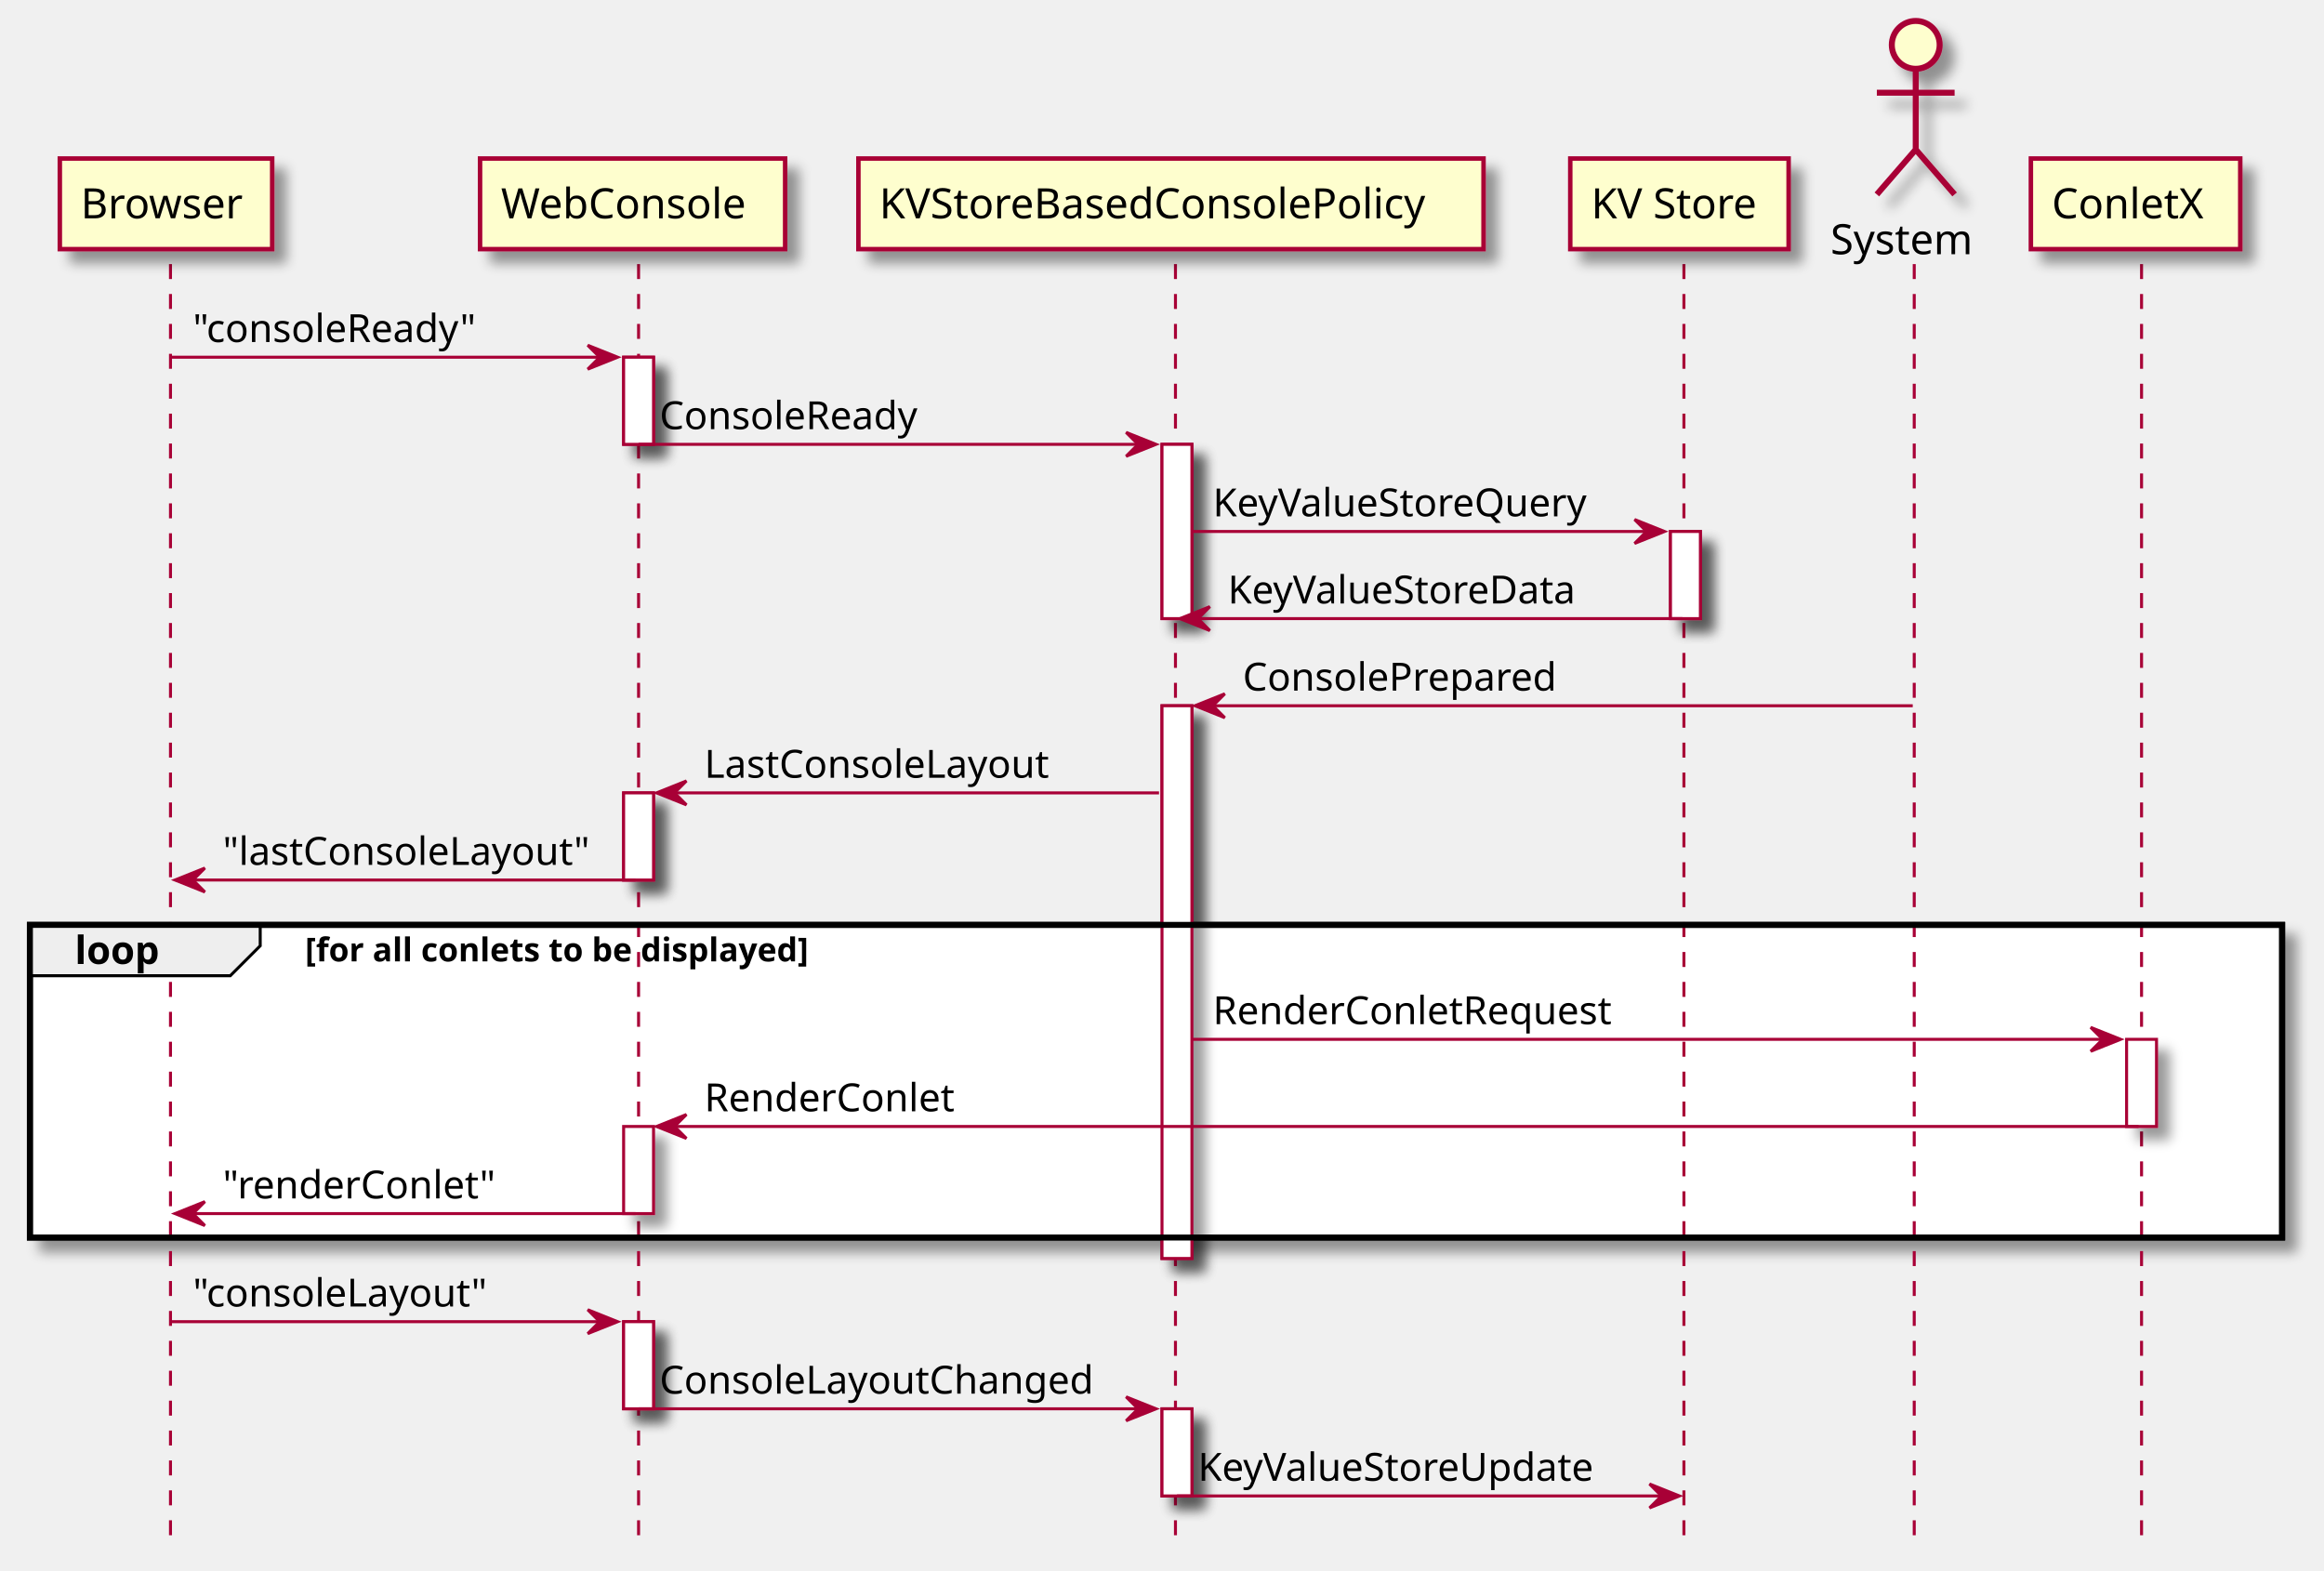
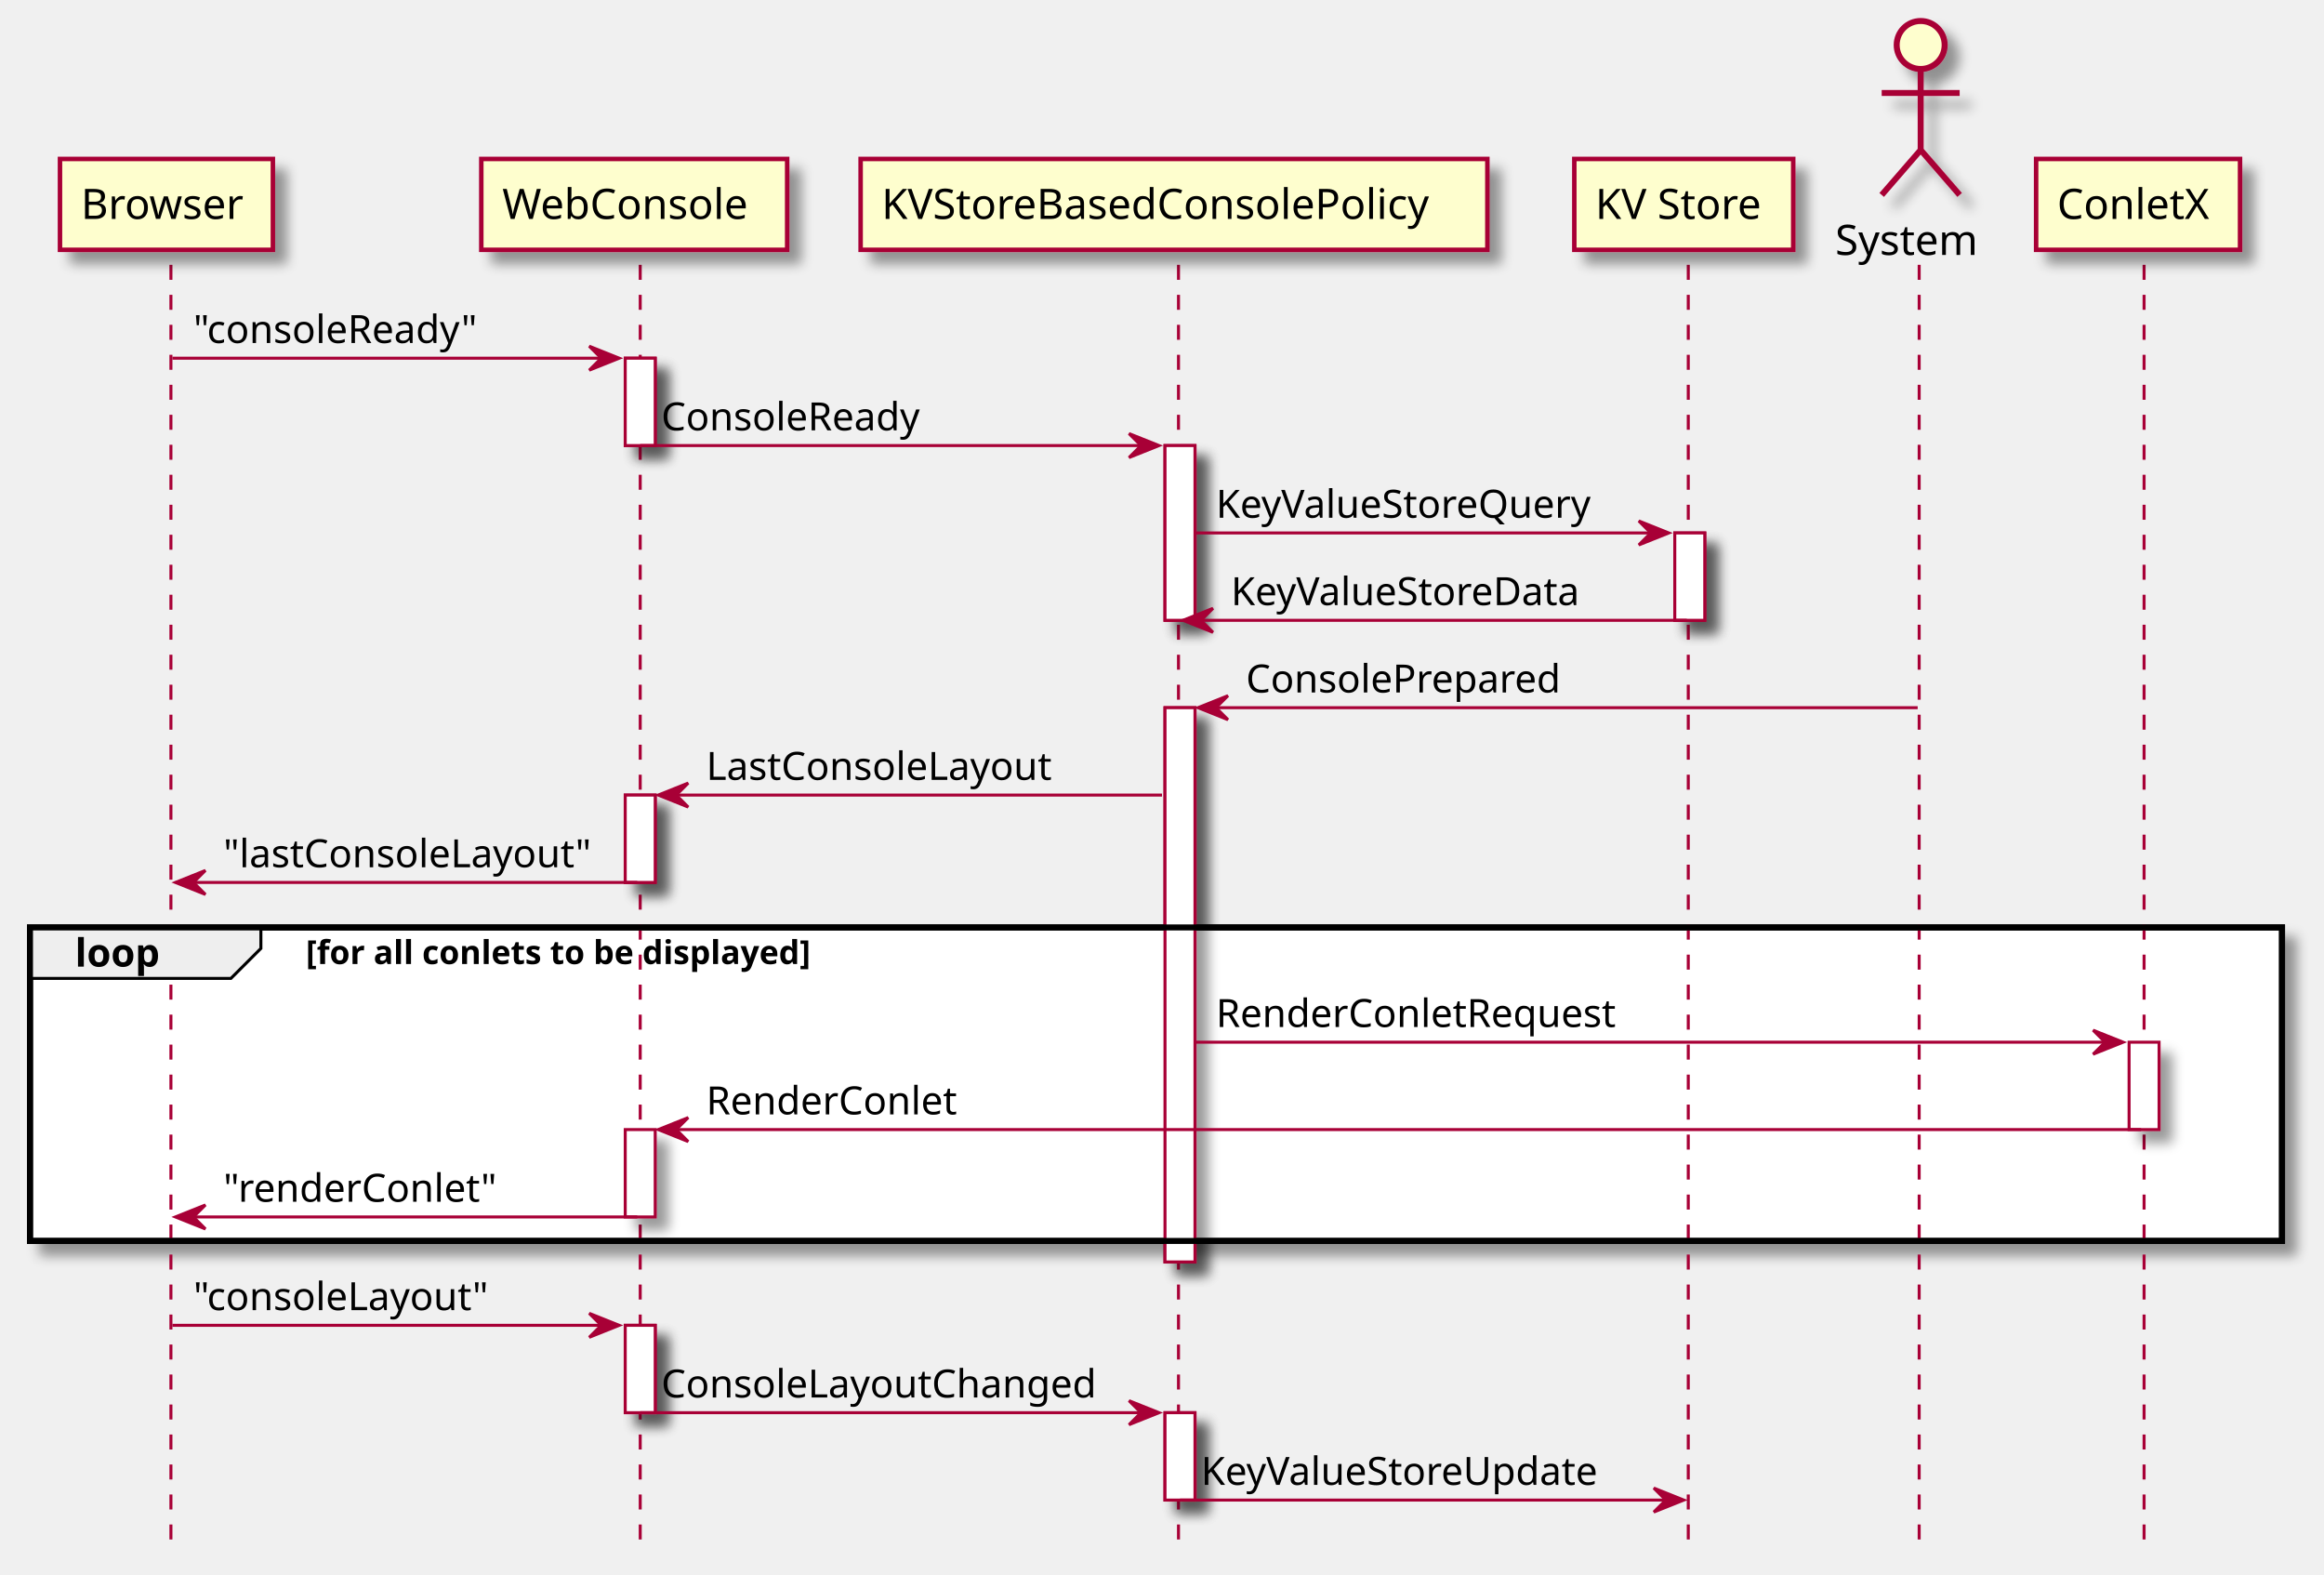
- <svg xmlns="http://www.w3.org/2000/svg" contentScriptType="application/ecmascript" contentStyleType="text/css" height="525px" preserveAspectRatio="none" style="width:777px;height:525px;background:#FFFFFF;" version="1.1" viewBox="0 0 777 525" width="777px" zoomAndPan="magnify">
+ <svg xmlns="http://www.w3.org/2000/svg" contentScriptType="application/ecmascript" contentStyleType="text/css" height="525px" preserveAspectRatio="none" style="width:775px;height:525px;background:#FFFFFF;" version="1.1" viewBox="0 0 775 525" width="775px" zoomAndPan="magnify">
  <defs>
    <filter height="300%" id="f1g21ewmy2nq0e" width="300%" x="-1" y="-1">
      <feGaussianBlur result="blurOut" stdDeviation="2.0" />
      <feColorMatrix in="blurOut" result="blurOut2" type="matrix" values="0 0 0 0 0 0 0 0 0 0 0 0 0 0 0 0 0 0 .4 0" />
      <feOffset dx="4.0" dy="4.0" in="blurOut2" result="blurOut3" />
      <feBlend in="SourceGraphic" in2="blurOut3" mode="normal" />
    </filter>
  </defs>
  <g>
    <rect fill="#FFFFFF" filter="url(#f1g21ewmy2nq0e)" height="29.133" style="stroke:#A80036;stroke-width:1.0;" width="10" x="208.5" y="119.43" />
    <rect fill="#FFFFFF" filter="url(#f1g21ewmy2nq0e)" height="29.133" style="stroke:#A80036;stroke-width:1.0;" width="10" x="208.5" y="265.094" />
    <rect fill="#FFFFFF" filter="url(#f1g21ewmy2nq0e)" height="29.133" style="stroke:#A80036;stroke-width:1.0;" width="10" x="208.5" y="376.625" />
    <rect fill="#FFFFFF" filter="url(#f1g21ewmy2nq0e)" height="29.133" style="stroke:#A80036;stroke-width:1.0;" width="10" x="208.5" y="441.891" />
    <rect fill="#FFFFFF" filter="url(#f1g21ewmy2nq0e)" height="58.266" style="stroke:#A80036;stroke-width:1.0;" width="10" x="388.5" y="148.562" />
    <rect fill="#FFFFFF" filter="url(#f1g21ewmy2nq0e)" height="184.797" style="stroke:#A80036;stroke-width:1.0;" width="10" x="388.5" y="235.961" />
    <rect fill="#FFFFFF" filter="url(#f1g21ewmy2nq0e)" height="29.133" style="stroke:#A80036;stroke-width:1.0;" width="10" x="388.5" y="471.023" />
    <rect fill="#FFFFFF" filter="url(#f1g21ewmy2nq0e)" height="29.133" style="stroke:#A80036;stroke-width:1.0;" width="10" x="558.5" y="177.695" />
-     <rect fill="#FFFFFF" filter="url(#f1g21ewmy2nq0e)" height="29.133" style="stroke:#A80036;stroke-width:1.0;" width="10" x="711" y="347.492" />
-     <rect fill="#FFFFFF" filter="url(#f1g21ewmy2nq0e)" height="104.531" style="stroke:#000000;stroke-width:2.0;" width="753" x="10" y="309.227" />
+     <rect fill="#FFFFFF" filter="url(#f1g21ewmy2nq0e)" height="29.133" style="stroke:#A80036;stroke-width:1.0;" width="10" x="710" y="347.492" />
+     <rect fill="#FFFFFF" filter="url(#f1g21ewmy2nq0e)" height="104.531" style="stroke:#000000;stroke-width:2.0;" width="751" x="10" y="309.227" />
    <line style="stroke:#A80036;stroke-width:1.0;stroke-dasharray:5.0,5.0;" x1="57" x2="57" y1="88.297" y2="518.156" />
    <line style="stroke:#A80036;stroke-width:1.0;stroke-dasharray:5.0,5.0;" x1="213.5" x2="213.5" y1="88.297" y2="518.156" />
    <line style="stroke:#A80036;stroke-width:1.0;stroke-dasharray:5.0,5.0;" x1="393" x2="393" y1="88.297" y2="518.156" />
    <line style="stroke:#A80036;stroke-width:1.0;stroke-dasharray:5.0,5.0;" x1="563" x2="563" y1="88.297" y2="518.156" />
    <line style="stroke:#A80036;stroke-width:1.0;stroke-dasharray:5.0,5.0;" x1="640" x2="640" y1="88.297" y2="518.156" />
-     <line style="stroke:#A80036;stroke-width:1.0;stroke-dasharray:5.0,5.0;" x1="716" x2="716" y1="88.297" y2="518.156" />
+     <line style="stroke:#A80036;stroke-width:1.0;stroke-dasharray:5.0,5.0;" x1="715" x2="715" y1="88.297" y2="518.156" />
    <rect fill="#FEFECE" filter="url(#f1g21ewmy2nq0e)" height="30.297" style="stroke:#A80036;stroke-width:1.5;" width="71" x="20" y="53" />
    <text fill="#000000" font-family="sans-serif" font-size="14" lengthAdjust="spacing" textLength="57" x="27" y="72.995">Browser</text>
    <rect fill="#FEFECE" filter="url(#f1g21ewmy2nq0e)" height="30.297" style="stroke:#A80036;stroke-width:1.5;" width="102" x="160.5" y="53" />
    <text fill="#000000" font-family="sans-serif" font-size="14" lengthAdjust="spacing" textLength="88" x="167.5" y="72.995">WebConsole</text>
    <rect fill="#FEFECE" filter="url(#f1g21ewmy2nq0e)" height="30.297" style="stroke:#A80036;stroke-width:1.5;" width="209" x="287" y="53" />
    <text fill="#000000" font-family="sans-serif" font-size="14" lengthAdjust="spacing" textLength="195" x="294" y="72.995">KVStoreBasedConsolePolicy</text>
    <rect fill="#FEFECE" filter="url(#f1g21ewmy2nq0e)" height="30.297" style="stroke:#A80036;stroke-width:1.5;" width="73" x="525" y="53" />
    <text fill="#000000" font-family="sans-serif" font-size="14" lengthAdjust="spacing" textLength="59" x="532" y="72.995">KV Store</text>
    <text fill="#000000" font-family="sans-serif" font-size="14" lengthAdjust="spacing" textLength="51" x="612" y="84.995">System</text>
    <ellipse cx="640.5" cy="15" fill="#FEFECE" filter="url(#f1g21ewmy2nq0e)" rx="8" ry="8" style="stroke:#A80036;stroke-width:2.0;" />
    <path d="M640.5,23 L640.5,50 M627.5,31 L653.5,31 M640.5,50 L627.5,65 M640.5,50 L653.5,65 " fill="none" filter="url(#f1g21ewmy2nq0e)" style="stroke:#A80036;stroke-width:2.0;" />
-     <rect fill="#FEFECE" filter="url(#f1g21ewmy2nq0e)" height="30.297" style="stroke:#A80036;stroke-width:1.5;" width="70" x="679" y="53" />
-     <text fill="#000000" font-family="sans-serif" font-size="14" lengthAdjust="spacing" textLength="56" x="686" y="72.995">ConletX</text>
+     <rect fill="#FEFECE" filter="url(#f1g21ewmy2nq0e)" height="30.297" style="stroke:#A80036;stroke-width:1.5;" width="68" x="679" y="53" />
+     <text fill="#000000" font-family="sans-serif" font-size="14" lengthAdjust="spacing" textLength="54" x="686" y="72.995">ConletX</text>
    <rect fill="#FFFFFF" filter="url(#f1g21ewmy2nq0e)" height="29.133" style="stroke:#A80036;stroke-width:1.0;" width="10" x="208.5" y="119.43" />
    <rect fill="#FFFFFF" filter="url(#f1g21ewmy2nq0e)" height="29.133" style="stroke:#A80036;stroke-width:1.0;" width="10" x="208.5" y="265.094" />
    <rect fill="#FFFFFF" filter="url(#f1g21ewmy2nq0e)" height="29.133" style="stroke:#A80036;stroke-width:1.0;" width="10" x="208.5" y="376.625" />
    <rect fill="#FFFFFF" filter="url(#f1g21ewmy2nq0e)" height="29.133" style="stroke:#A80036;stroke-width:1.0;" width="10" x="208.5" y="441.891" />
    <rect fill="#FFFFFF" filter="url(#f1g21ewmy2nq0e)" height="58.266" style="stroke:#A80036;stroke-width:1.0;" width="10" x="388.5" y="148.562" />
    <rect fill="#FFFFFF" filter="url(#f1g21ewmy2nq0e)" height="184.797" style="stroke:#A80036;stroke-width:1.0;" width="10" x="388.5" y="235.961" />
    <rect fill="#FFFFFF" filter="url(#f1g21ewmy2nq0e)" height="29.133" style="stroke:#A80036;stroke-width:1.0;" width="10" x="388.5" y="471.023" />
    <rect fill="#FFFFFF" filter="url(#f1g21ewmy2nq0e)" height="29.133" style="stroke:#A80036;stroke-width:1.0;" width="10" x="558.5" y="177.695" />
-     <rect fill="#FFFFFF" filter="url(#f1g21ewmy2nq0e)" height="29.133" style="stroke:#A80036;stroke-width:1.0;" width="10" x="711" y="347.492" />
+     <rect fill="#FFFFFF" filter="url(#f1g21ewmy2nq0e)" height="29.133" style="stroke:#A80036;stroke-width:1.0;" width="10" x="710" y="347.492" />
    <polygon fill="#A80036" points="196.5,115.43,206.5,119.43,196.5,123.43,200.5,119.43" style="stroke:#A80036;stroke-width:1.0;" />
    <line style="stroke:#A80036;stroke-width:1.0;" x1="57.5" x2="202.5" y1="119.43" y2="119.43" />
    <text fill="#000000" font-family="sans-serif" font-size="13" lengthAdjust="spacing" textLength="98" x="64.5" y="114.364">"consoleReady"</text>
    <polygon fill="#A80036" points="376.5,144.562,386.5,148.562,376.5,152.562,380.5,148.562" style="stroke:#A80036;stroke-width:1.0;" />
    <line style="stroke:#A80036;stroke-width:1.0;" x1="213.5" x2="382.5" y1="148.562" y2="148.562" />
    <text fill="#000000" font-family="sans-serif" font-size="13" lengthAdjust="spacing" textLength="90" x="220.5" y="143.497">ConsoleReady</text>
    <polygon fill="#A80036" points="546.5,173.695,556.5,177.695,546.5,181.695,550.5,177.695" style="stroke:#A80036;stroke-width:1.0;" />
    <line style="stroke:#A80036;stroke-width:1.0;" x1="398.5" x2="552.5" y1="177.695" y2="177.695" />
    <text fill="#000000" font-family="sans-serif" font-size="13" lengthAdjust="spacing" textLength="132" x="405.5" y="172.629">KeyValueStoreQuery</text>
    <polygon fill="#A80036" points="404.5,202.828,394.5,206.828,404.5,210.828,400.5,206.828" style="stroke:#A80036;stroke-width:1.0;" />
    <line style="stroke:#A80036;stroke-width:1.0;" x1="398.5" x2="562.5" y1="206.828" y2="206.828" />
    <text fill="#000000" font-family="sans-serif" font-size="13" lengthAdjust="spacing" textLength="125" x="410.5" y="201.762">KeyValueStoreData</text>
    <polygon fill="#A80036" points="409.5,231.961,399.5,235.961,409.5,239.961,405.5,235.961" style="stroke:#A80036;stroke-width:1.0;" />
    <line style="stroke:#A80036;stroke-width:1.0;" x1="403.5" x2="639.5" y1="235.961" y2="235.961" />
    <text fill="#000000" font-family="sans-serif" font-size="13" lengthAdjust="spacing" textLength="109" x="415.5" y="230.895">ConsolePrepared</text>
    <polygon fill="#A80036" points="229.5,261.094,219.5,265.094,229.5,269.094,225.5,265.094" style="stroke:#A80036;stroke-width:1.0;" />
    <line style="stroke:#A80036;stroke-width:1.0;" x1="223.5" x2="387.5" y1="265.094" y2="265.094" />
    <text fill="#000000" font-family="sans-serif" font-size="13" lengthAdjust="spacing" textLength="121" x="235.5" y="260.028">LastConsoleLayout</text>
    <polygon fill="#A80036" points="68.5,290.227,58.5,294.227,68.5,298.227,64.5,294.227" style="stroke:#A80036;stroke-width:1.0;" />
    <line style="stroke:#A80036;stroke-width:1.0;" x1="62.5" x2="212.5" y1="294.227" y2="294.227" />
    <text fill="#000000" font-family="sans-serif" font-size="13" lengthAdjust="spacing" textLength="127" x="74.5" y="289.161">"lastConsoleLayout"</text>
    <path d="M10,309.227 L87,309.227 L87,316.227 L77,326.227 L10,326.227 L10,309.227 " fill="#EEEEEE" style="stroke:#000000;stroke-width:1.0;" />
-     <rect fill="none" height="104.531" style="stroke:#000000;stroke-width:2.0;" width="753" x="10" y="309.227" />
+     <rect fill="none" height="104.531" style="stroke:#000000;stroke-width:2.0;" width="751" x="10" y="309.227" />
    <text fill="#000000" font-family="sans-serif" font-size="13" font-weight="bold" lengthAdjust="spacing" textLength="32" x="25" y="322.293">loop</text>
    <text fill="#000000" font-family="sans-serif" font-size="11" font-weight="bold" lengthAdjust="spacing" textLength="202" x="102" y="321.437">[for all conlets to be displayed]</text>
-     <polygon fill="#A80036" points="699,343.492,709,347.492,699,351.492,703,347.492" style="stroke:#A80036;stroke-width:1.0;" />
-     <line style="stroke:#A80036;stroke-width:1.0;" x1="398.5" x2="705" y1="347.492" y2="347.492" />
+     <polygon fill="#A80036" points="698,343.492,708,347.492,698,351.492,702,347.492" style="stroke:#A80036;stroke-width:1.0;" />
+     <line style="stroke:#A80036;stroke-width:1.0;" x1="398.5" x2="704" y1="347.492" y2="347.492" />
    <text fill="#000000" font-family="sans-serif" font-size="13" lengthAdjust="spacing" textLength="138" x="405.5" y="342.426">RenderConletRequest</text>
    <polygon fill="#A80036" points="229.5,372.625,219.5,376.625,229.5,380.625,225.5,376.625" style="stroke:#A80036;stroke-width:1.0;" />
-     <line style="stroke:#A80036;stroke-width:1.0;" x1="223.5" x2="715" y1="376.625" y2="376.625" />
+     <line style="stroke:#A80036;stroke-width:1.0;" x1="223.5" x2="714" y1="376.625" y2="376.625" />
    <text fill="#000000" font-family="sans-serif" font-size="13" lengthAdjust="spacing" textLength="86" x="235.5" y="371.559">RenderConlet</text>
    <polygon fill="#A80036" points="68.5,401.758,58.5,405.758,68.5,409.758,64.5,405.758" style="stroke:#A80036;stroke-width:1.0;" />
    <line style="stroke:#A80036;stroke-width:1.0;" x1="62.5" x2="212.5" y1="405.758" y2="405.758" />
    <text fill="#000000" font-family="sans-serif" font-size="13" lengthAdjust="spacing" textLength="93" x="74.5" y="400.692">"renderConlet"</text>
    <polygon fill="#A80036" points="196.5,437.891,206.5,441.891,196.5,445.891,200.5,441.891" style="stroke:#A80036;stroke-width:1.0;" />
    <line style="stroke:#A80036;stroke-width:1.0;" x1="57.5" x2="202.5" y1="441.891" y2="441.891" />
    <text fill="#000000" font-family="sans-serif" font-size="13" lengthAdjust="spacing" textLength="102" x="64.5" y="436.825">"consoleLayout"</text>
    <polygon fill="#A80036" points="376.5,467.023,386.5,471.023,376.5,475.023,380.5,471.023" style="stroke:#A80036;stroke-width:1.0;" />
    <line style="stroke:#A80036;stroke-width:1.0;" x1="213.5" x2="382.5" y1="471.023" y2="471.023" />
    <text fill="#000000" font-family="sans-serif" font-size="13" lengthAdjust="spacing" textLength="151" x="220.5" y="465.957">ConsoleLayoutChanged</text>
    <polygon fill="#A80036" points="551.5,496.156,561.5,500.156,551.5,504.156,555.5,500.156" style="stroke:#A80036;stroke-width:1.0;" />
    <line style="stroke:#A80036;stroke-width:1.0;" x1="393.5" x2="557.5" y1="500.156" y2="500.156" />
    <text fill="#000000" font-family="sans-serif" font-size="13" lengthAdjust="spacing" textLength="141" x="400.5" y="495.09">KeyValueStoreUpdate</text>
  </g>
</svg>
